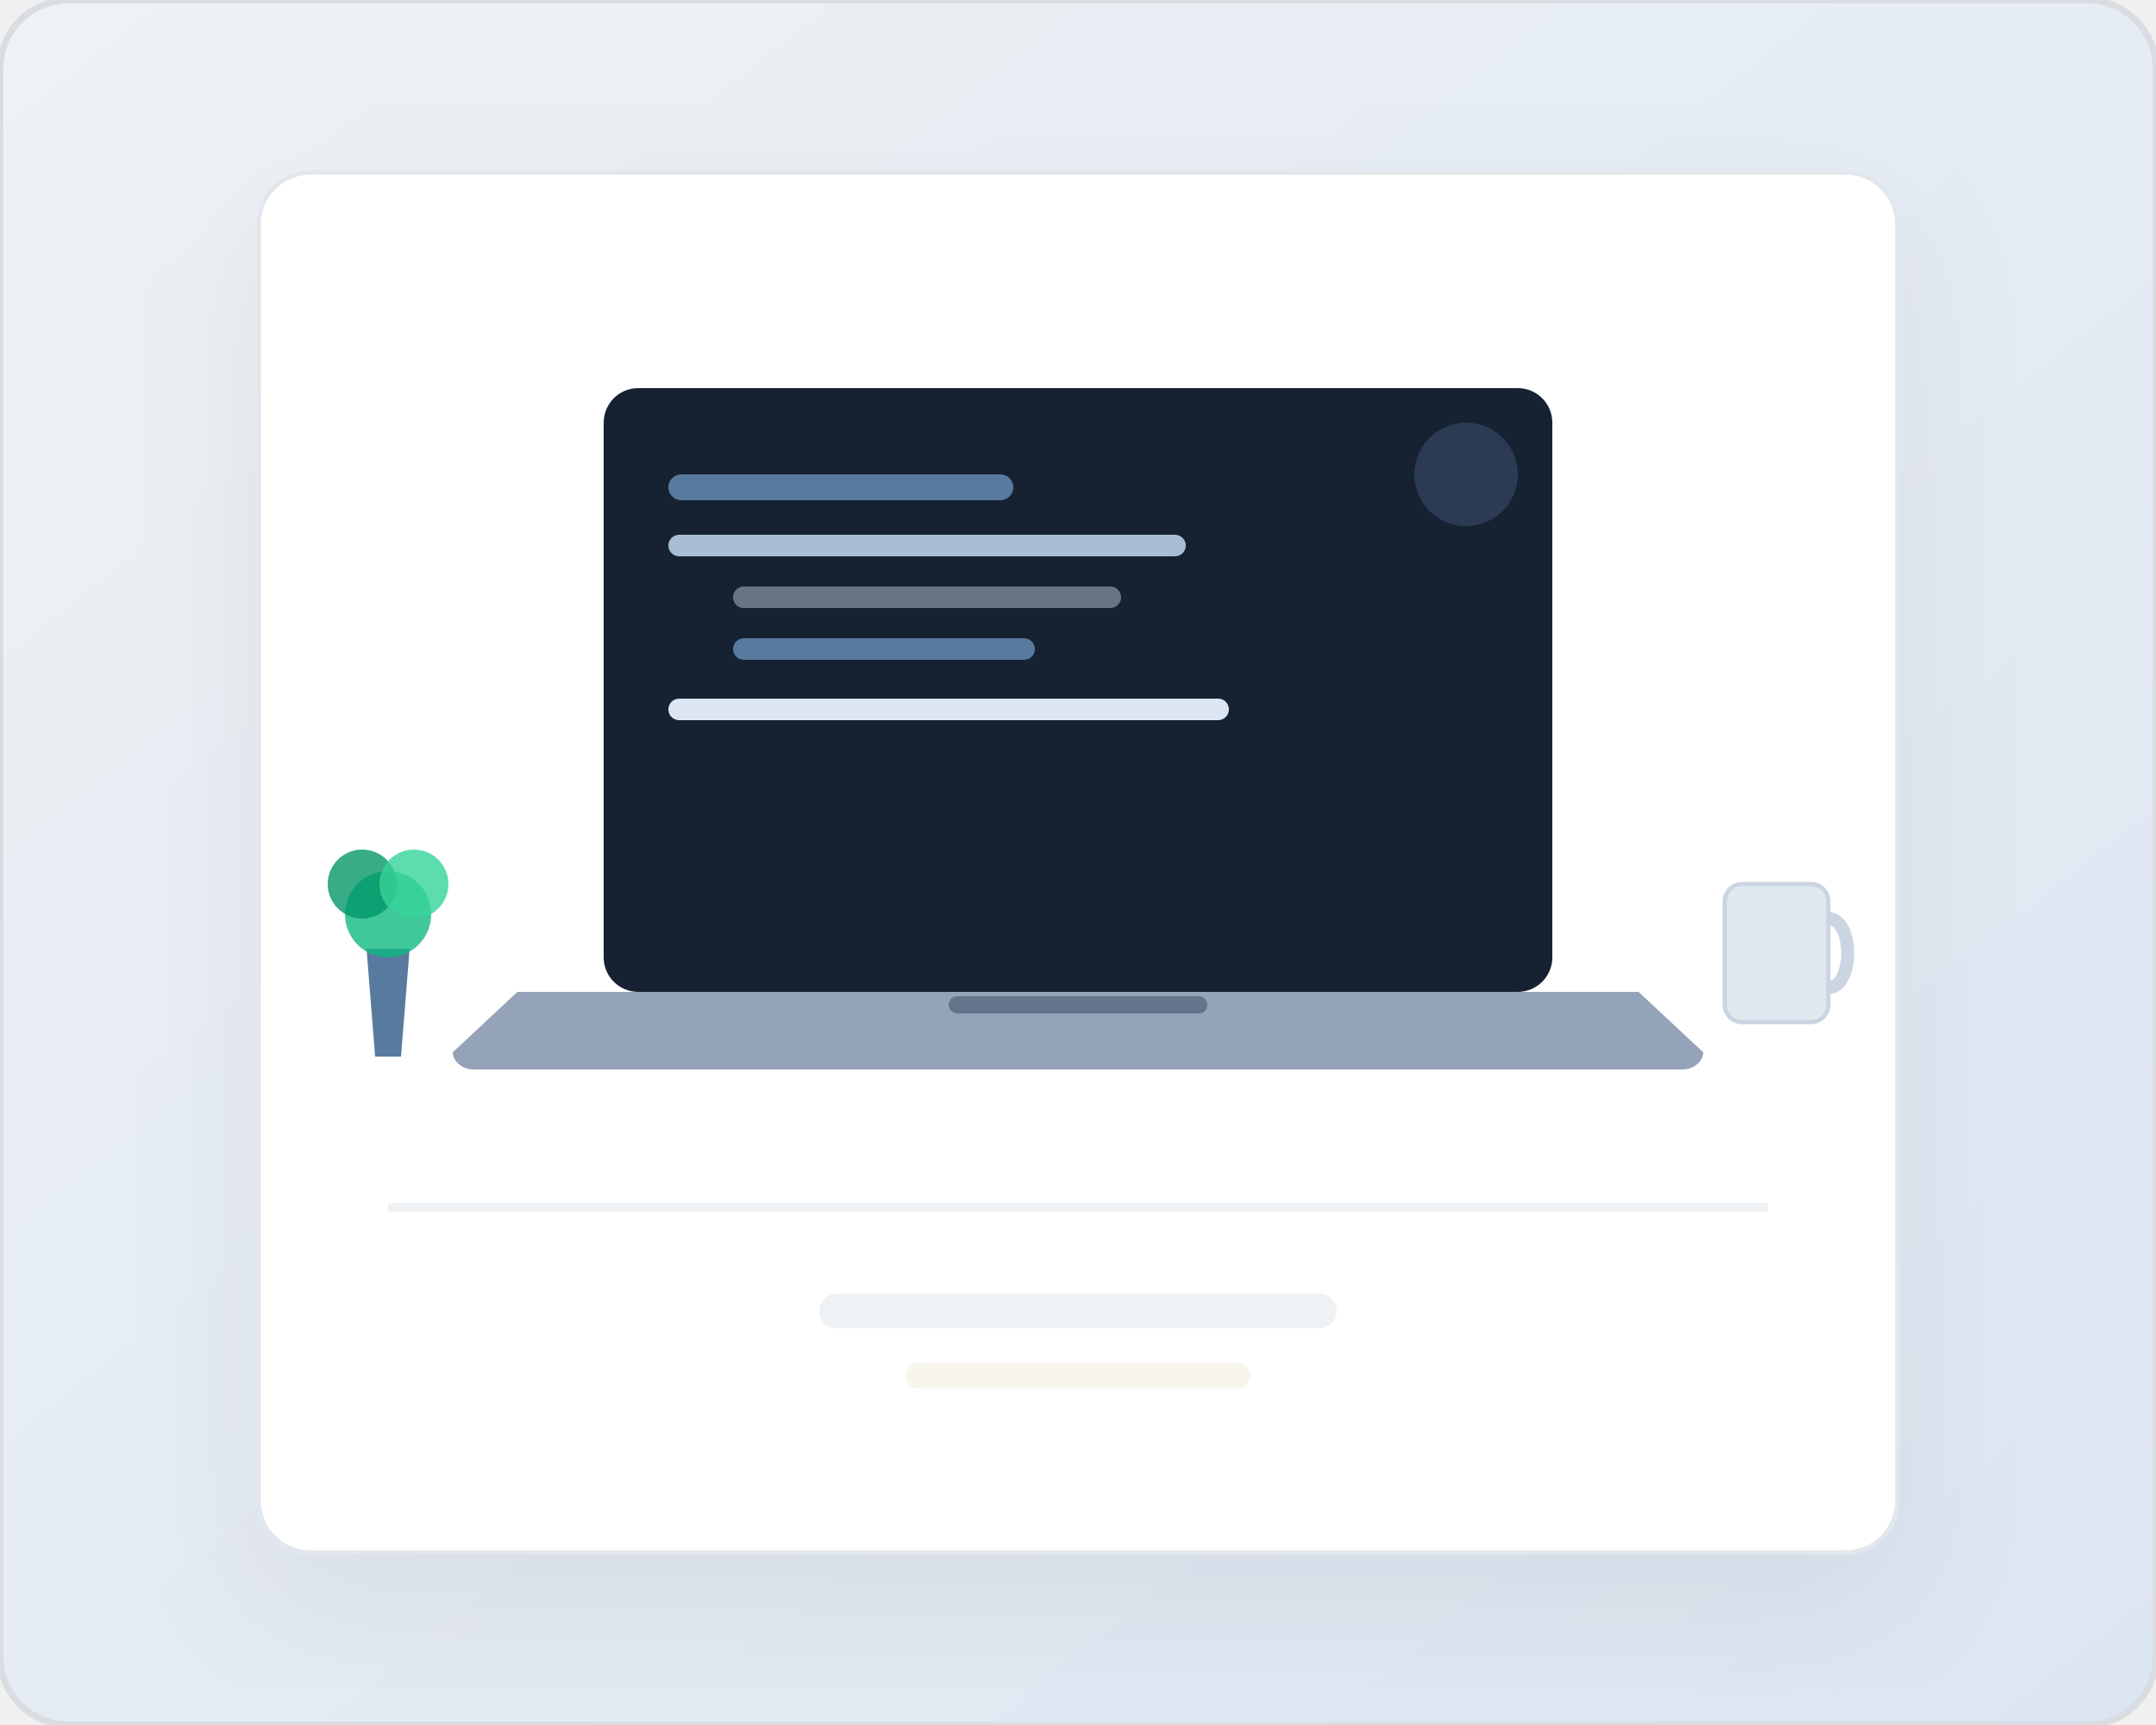
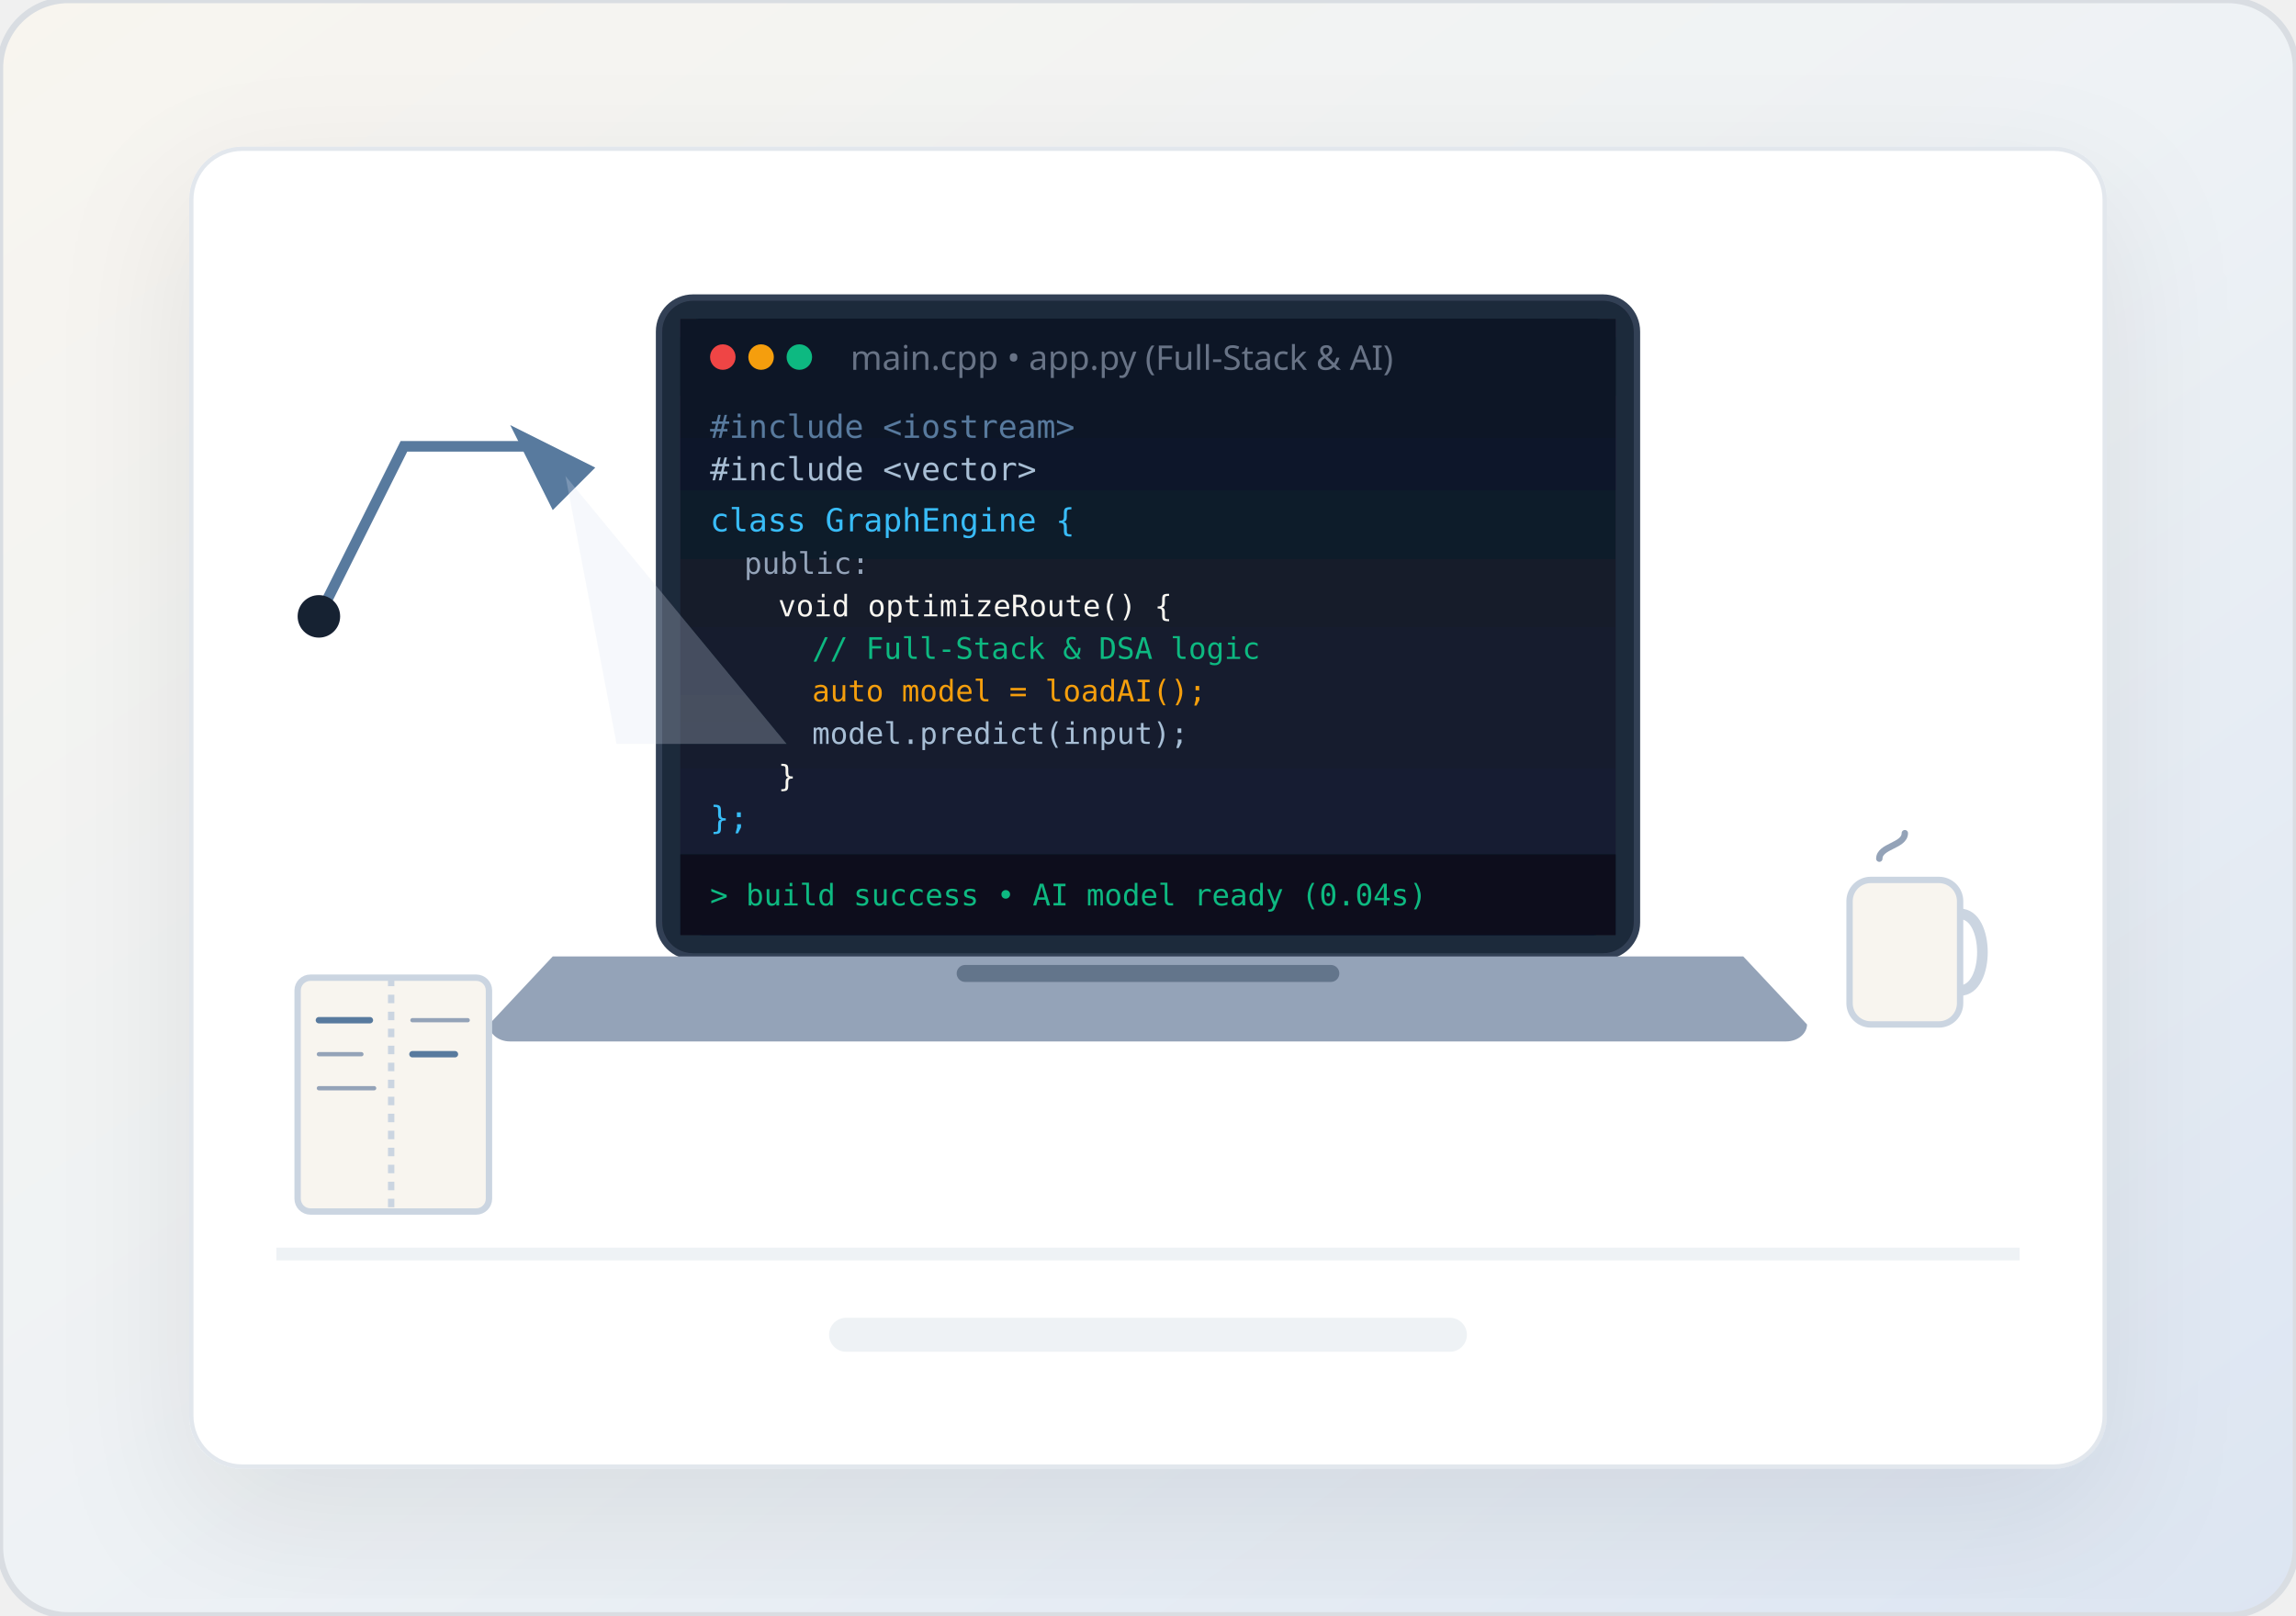
- <svg xmlns="http://www.w3.org/2000/svg" viewBox="0 0 500 400" width="100%" height="100%">
+ <svg xmlns="http://www.w3.org/2000/svg" viewBox="0 0 540 380" width="100%" height="100%">
  <defs>
-     <linearGradient id="aboutBg" x1="0%" y1="0%" x2="100%" y2="100%">
-       <stop offset="0%" stop-color="#EEF2F5" />
+     <linearGradient id="deskBg" x1="0%" y1="0%" x2="100%" y2="100%">
+       <stop offset="0%" stop-color="#F8F5EF" />
+       <stop offset="50%" stop-color="#EEF2F5" />
      <stop offset="100%" stop-color="#DCE5F2" />
    </linearGradient>
-     <filter id="softShadowAbout" x="-10%" y="-10%" width="120%" height="120%">
-       <feDropShadow dx="0" dy="12" stdDeviation="16" flood-color="#0E1726" flood-opacity="0.06" />
+     <linearGradient id="laptopScreenGrad" x1="0%" y1="0%" x2="0%" y2="100%">
+       <stop offset="0%" stop-color="#0E1726" />
+       <stop offset="100%" stop-color="#172033" />
+     </linearGradient>
+     <filter id="cardShadow" x="-10%" y="-10%" width="120%" height="120%">
+       <feDropShadow dx="0" dy="12" stdDeviation="16" flood-color="#0E1726" flood-opacity="0.08" />
    </filter>
  </defs>
-   <rect width="500" height="400" rx="16" fill="url(#aboutBg)" stroke="#D9DDE2" stroke-width="1.5" />
-   <g transform="translate(60, 40)" filter="url(#softShadowAbout)">
-     <rect width="380" height="320" rx="12" fill="#FFFFFF" stroke="#E2E7ED" />
-     <rect x="80" y="50" width="220" height="140" rx="8" fill="#172033" />
-     <rect x="95" y="70" width="80" height="6" rx="3" fill="#587A9E" />
-     <rect x="95" y="84" width="120" height="5" rx="2.5" fill="#A8BED5" />
-     <rect x="110" y="96" width="90" height="5" rx="2.5" fill="#687386" />
-     <rect x="110" y="108" width="70" height="5" rx="2.5" fill="#587A9E" />
-     <rect x="95" y="122" width="130" height="5" rx="2.5" fill="#DCE5F2" />
-     <circle cx="280" cy="70" r="12" fill="#587A9E" opacity="0.3" />
-     <path d="M 60 190 L 320 190 L 335 204 C 335 206 333 208 330 208 L 50 208 C 47 208 45 206 45 204 Z" fill="#94A3B8" />
-     <rect x="160" y="191" width="60" height="4" rx="2" fill="#64748B" />
-     <rect x="340" y="165" width="24" height="32" rx="4" fill="#E2E8F0" stroke="#CBD5E1" />
-     <path d="M 364 173 C 370 173 370 189 364 189" stroke="#CBD5E1" stroke-width="3" fill="none" />
-     <path d="M 25 180 L 35 180 L 33 205 L 27 205 Z" fill="#587A9E" />
-     <circle cx="30" cy="172" r="10" fill="#10B981" opacity="0.8" />
-     <circle cx="24" cy="165" r="8" fill="#059669" opacity="0.8" />
-     <circle cx="36" cy="165" r="8" fill="#34D399" opacity="0.8" />
-     <line x1="30" y1="240" x2="350" y2="240" stroke="#EEF2F5" stroke-width="2" />
-     <rect x="130" y="260" width="120" height="8" rx="4" fill="#EEF2F5" />
-     <rect x="150" y="276" width="80" height="6" rx="3" fill="#F8F5EF" />
+   <rect width="540" height="380" rx="16" fill="url(#deskBg)" stroke="#D9DDE2" stroke-width="1.5" />
+   <g transform="translate(45, 35)" filter="url(#cardShadow)">
+     <rect width="450" height="310" rx="12" fill="#FFFFFF" stroke="#E2E7ED" stroke-width="1" />
+     <line x1="20" y1="260" x2="430" y2="260" stroke="#EEF2F5" stroke-width="3" />
+     <rect x="110" y="35" width="230" height="155" rx="8" fill="#1E293B" stroke="#334155" stroke-width="1.5" />
+     <rect x="115" y="40" width="220" height="145" rx="5" fill="url(#laptopScreenGrad)" />
+     <rect x="115" y="40" width="220" height="18" fill="#0E1726" />
+     <circle cx="125" cy="49" r="3" fill="#EF4444" />
+     <circle cx="134" cy="49" r="3" fill="#F59E0B" />
+     <circle cx="143" cy="49" r="3" fill="#10B981" />
+     <text x="155" y="52" font-family="sans-serif" font-size="8" fill="#687386">main.cpp • app.py (Full-Stack &amp; AI)</text>
+     <text x="122" y="68" font-family="monospace" font-size="7.5" fill="#587A9E">#include &lt;iostream&gt;</text>
+     <text x="122" y="78" font-family="monospace" font-size="7.5" fill="#A8BED5">#include &lt;vector&gt;</text>
+     <text x="122" y="90" font-family="monospace" font-size="7.5" fill="#38BDF8">class GraphEngine {</text>
+     <text x="130" y="100" font-family="monospace" font-size="7" fill="#94A3B8">public:</text>
+     <text x="138" y="110" font-family="monospace" font-size="7" fill="#F8F5EF">void optimizeRoute() {</text>
+     <text x="146" y="120" font-family="monospace" font-size="7" fill="#10B981">// Full-Stack &amp; DSA logic</text>
+     <text x="146" y="130" font-family="monospace" font-size="7" fill="#F59E0B">auto model = loadAI();</text>
+     <text x="146" y="140" font-family="monospace" font-size="7" fill="#A8BED5">model.predict(input);</text>
+     <text x="138" y="150" font-family="monospace" font-size="7" fill="#F8F5EF">}</text>
+     <text x="122" y="160" font-family="monospace" font-size="7.5" fill="#38BDF8">};</text>
+     <rect x="115" y="166" width="220" height="19" fill="#0A0F1D" />
+     <text x="122" y="178" font-family="monospace" font-size="7" fill="#10B981">&gt; build success • AI model ready (0.04s)</text>
+     <path d="M 85 190 L 365 190 L 380 206 C 380 208 378 210 375 210 L 75 210 C 72 210 70 208 70 206 Z" fill="#94A3B8" />
+     <rect x="180" y="192" width="90" height="4" rx="2" fill="#64748B" />
+     <rect x="390" y="172" width="26" height="34" rx="5" fill="#F8F5EF" stroke="#CBD5E1" stroke-width="1.5" />
+     <path d="M 416 180 C 423 180 423 198 416 198" stroke="#CBD5E1" stroke-width="2.5" fill="none" />
+     <path d="M 397 167 C 397 164, 403 164, 403 161" stroke="#94A3B8" stroke-width="1.5" fill="none" stroke-linecap="round" />
+     <rect x="25" y="195" width="45" height="55" rx="3" fill="#F8F5EF" stroke="#CBD5E1" stroke-width="1.5" />
+     <line x1="47" y1="195" x2="47" y2="250" stroke="#CBD5E1" stroke-width="1.5" stroke-dasharray="2 2" />
+     <line x1="30" y1="205" x2="42" y2="205" stroke="#587A9E" stroke-width="1.5" stroke-linecap="round" />
+     <line x1="30" y1="213" x2="40" y2="213" stroke="#94A3B8" stroke-width="1" stroke-linecap="round" />
+     <line x1="30" y1="221" x2="43" y2="221" stroke="#94A3B8" stroke-width="1" stroke-linecap="round" />
+     <line x1="52" y1="205" x2="65" y2="205" stroke="#94A3B8" stroke-width="1" stroke-linecap="round" />
+     <line x1="52" y1="213" x2="62" y2="213" stroke="#587A9E" stroke-width="1.5" stroke-linecap="round" />
+     <path d="M 30 110 L 50 70 L 80 70" fill="none" stroke="#587A9E" stroke-width="2.5" stroke-linecap="round" />
+     <path d="M 75 65 L 95 75 L 85 85 Z" fill="#587A9E" />
+     <circle cx="30" cy="110" r="5" fill="#172033" />
+     <polygon points="88,77 140,140 100,140" fill="#DCE5F2" opacity="0.25" />
+     <rect x="150" y="275" width="150" height="8" rx="4" fill="#EEF2F5" />
  </g>
</svg>
